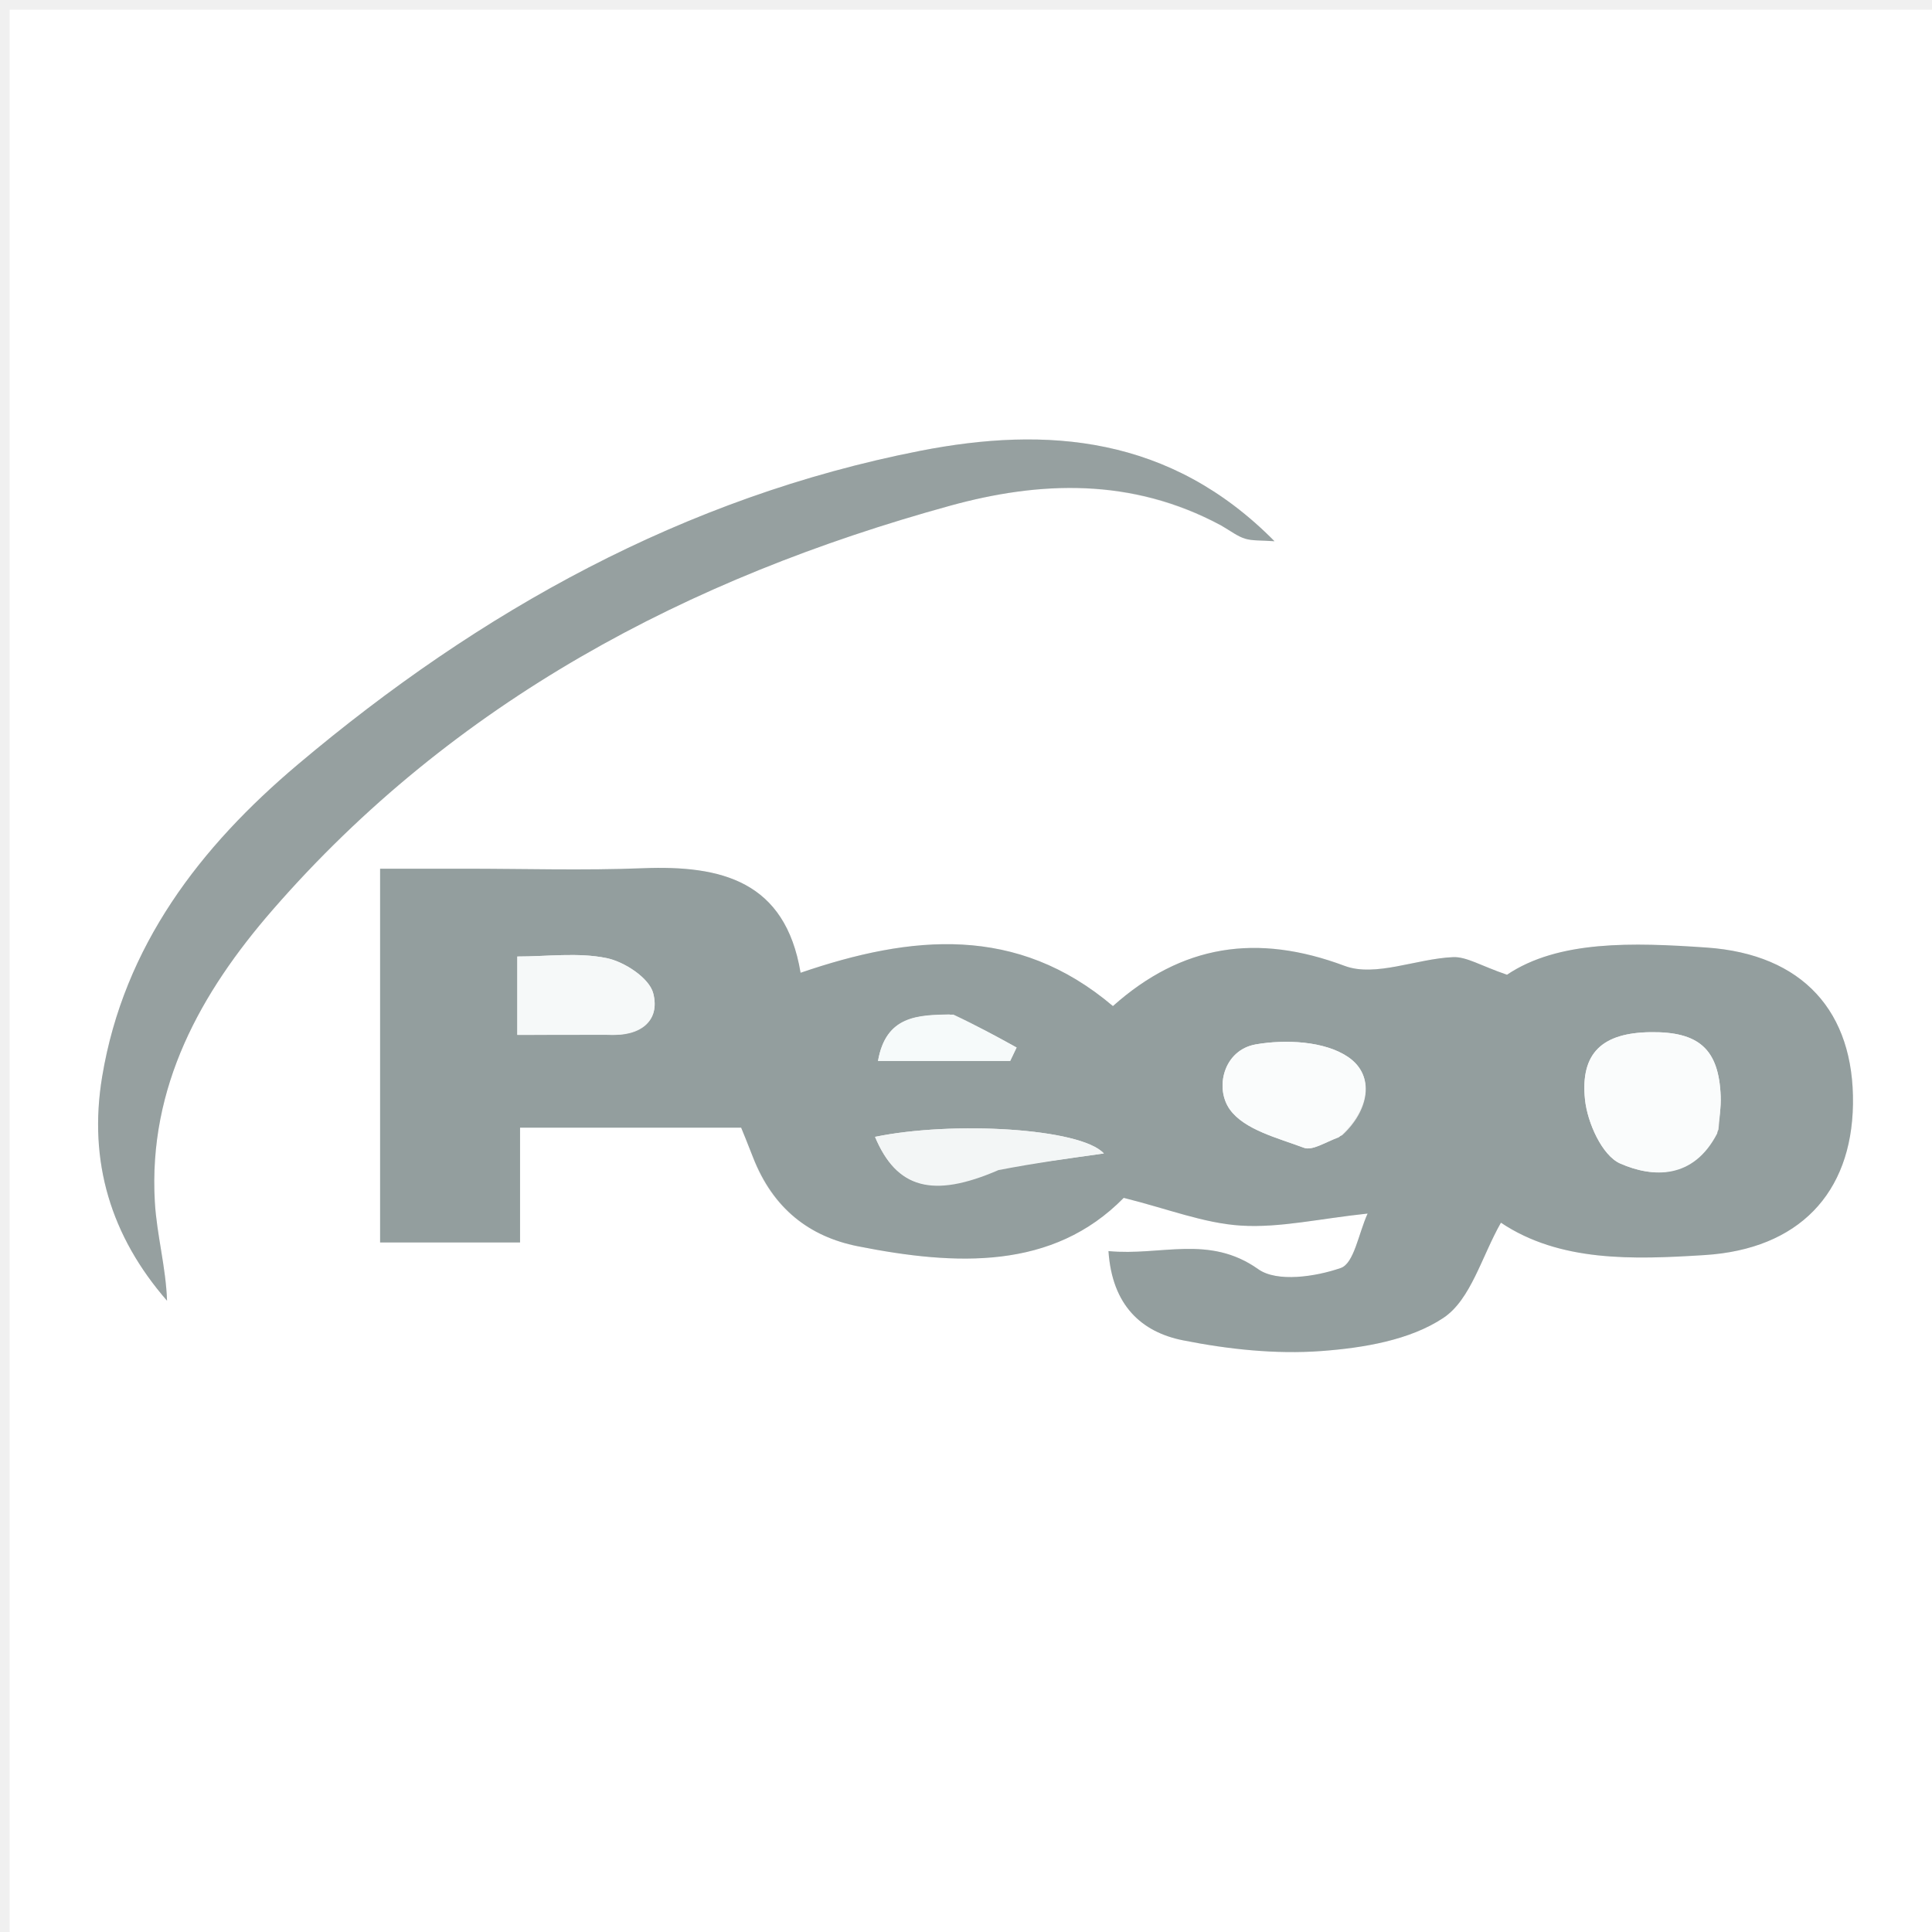
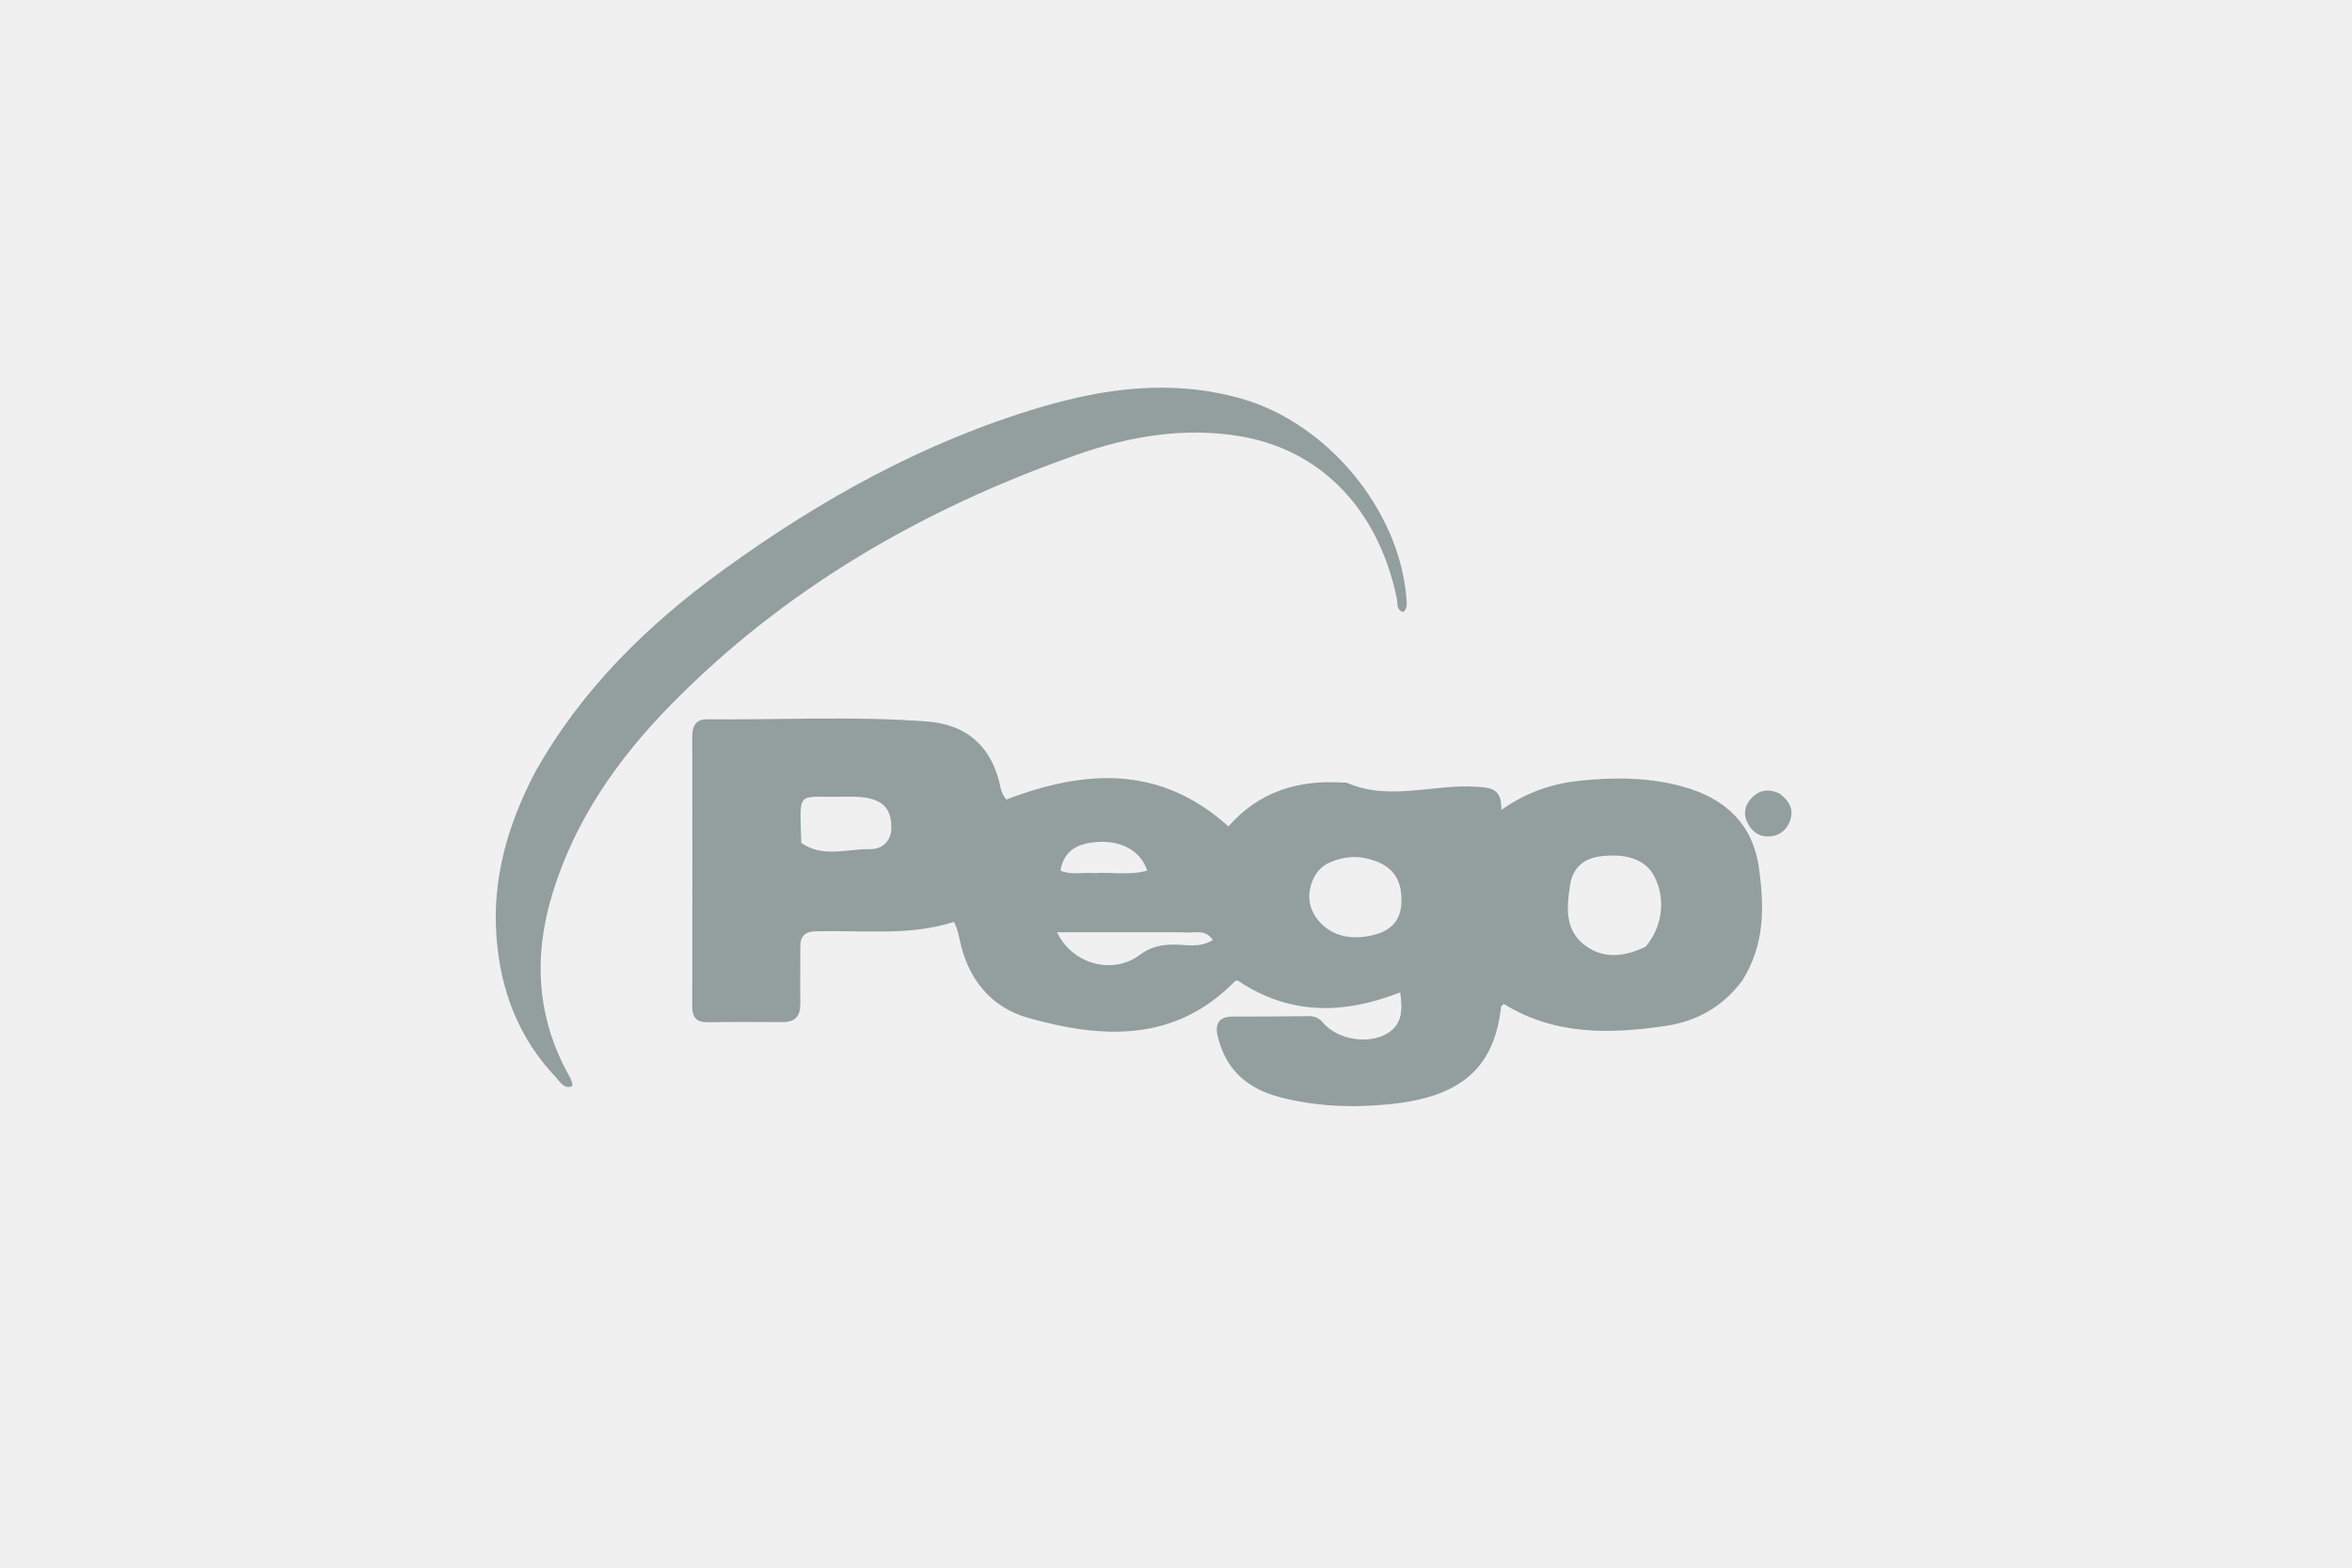
- <svg xmlns="http://www.w3.org/2000/svg" version="1.1" id="Layer_1" x="0px" y="0px" width="100%" viewBox="0 0 200 200" enable-background="new 0 0 200 200" xml:space="preserve">
-   <path fill="#FFFFFF" opacity="1" stroke="none" d=" M135,201   C90,201 45.5,201 1,201   C1,134.333 1,67.667 1,1   C67.667,1 134.333,1 201,1   C201,67.667 201,134.333 201,201   C179.167,201 157.333,201 135,201  M78.081,120.202   C80.035,125.103 83.773,128.013 88.791,129.011   C99.001,131.041 108.996,131.477 116.327,124.003   C120.866,125.134 124.625,126.633 128.462,126.873   C132.468,127.124 136.549,126.162 141.575,125.627   C140.64,127.675 140.176,130.782 138.798,131.261   C136.174,132.174 132.194,132.761 130.262,131.391   C125.159,127.77 120.188,130.035 114.749,129.513   C115.123,135.151 118.186,137.896 122.455,138.748   C127.138,139.682 132.056,140.208 136.794,139.859   C141.125,139.54 145.968,138.736 149.431,136.42   C152.257,134.531 153.378,130.093 155.375,126.573   C161.465,130.643 168.999,130.399 176.487,129.923   C186.175,129.308 191.678,123.558 191.819,114.319   C191.966,104.705 186.6,98.777 176.663,98.09   C169.021,97.562 161.325,97.324 156.003,100.905   C153.27,99.971 151.823,99.024 150.419,99.083   C146.639,99.241 142.374,101.176 139.205,99.99   C130.1,96.583 122.344,97.791 115.209,104.148   C105.268,95.716 94.392,96.759 82.877,100.7   C81.294,91.183 74.653,89.56 66.558,89.878   C60.402,90.12 54.23,89.928 48.065,89.928   C45.154,89.929 42.242,89.928 39.348,89.928   C39.348,103.387 39.348,115.969 39.348,128.617   C44.222,128.617 48.764,128.617 53.836,128.617   C53.836,124.653 53.836,121.07 53.836,116.734   C61.604,116.734 68.853,116.734 76.723,116.734   C76.86,117.065 77.353,118.26 78.081,120.202  M126.705,54.581   C127.431,54.988 128.116,55.529 128.894,55.765   C129.662,55.998 130.523,55.924 131.938,56.029   C121.147,45.102 108.381,44.098 95.236,46.674   C70.829,51.458 49.683,63.239 30.844,79.128   C20.752,87.64 12.827,97.893 10.575,111.454   C9.116,120.242 11.483,127.985 17.292,134.653   C17.172,131.159 16.225,127.815 16.029,124.428   C15.338,112.485 20.78,102.746 28.229,94.183   C46.986,72.619 71.203,59.827 98.354,52.352   C107.567,49.816 117.122,49.392 126.705,54.581  z" />
-   <path fill="#939E9E" opacity="1" stroke="none" d=" M77.963,119.828   C77.353,118.26 76.86,117.065 76.723,116.734   C68.853,116.734 61.604,116.734 53.836,116.734   C53.836,121.07 53.836,124.653 53.836,128.617   C48.764,128.617 44.222,128.617 39.348,128.617   C39.348,115.969 39.348,103.387 39.348,89.928   C42.242,89.928 45.154,89.929 48.065,89.928   C54.23,89.928 60.402,90.12 66.558,89.878   C74.653,89.56 81.294,91.183 82.877,100.7   C94.392,96.759 105.268,95.716 115.209,104.148   C122.344,97.791 130.1,96.583 139.205,99.99   C142.374,101.176 146.639,99.241 150.419,99.083   C151.823,99.024 153.27,99.971 156.003,100.905   C161.325,97.324 169.021,97.562 176.663,98.09   C186.6,98.777 191.966,104.705 191.819,114.319   C191.678,123.558 186.175,129.308 176.487,129.923   C168.999,130.399 161.465,130.643 155.375,126.573   C153.378,130.093 152.257,134.531 149.431,136.42   C145.968,138.736 141.125,139.54 136.794,139.859   C132.056,140.208 127.138,139.682 122.455,138.748   C118.186,137.896 115.123,135.151 114.749,129.513   C120.188,130.035 125.159,127.77 130.262,131.391   C132.194,132.761 136.174,132.174 138.798,131.261   C140.176,130.782 140.64,127.675 141.575,125.627   C136.549,126.162 132.468,127.124 128.462,126.873   C124.625,126.633 120.866,125.134 116.327,124.003   C108.996,131.477 99.001,131.041 88.791,129.011   C83.773,128.013 80.035,125.103 77.963,119.828  M177.903,116.933   C177.983,115.778 178.169,114.619 178.124,113.469   C177.935,108.62 175.881,106.78 170.85,106.851   C165.94,106.92 163.576,108.94 164.079,113.824   C164.326,116.214 165.847,119.622 167.723,120.446   C171.119,121.936 175.296,122.112 177.903,116.933  M138.935,117.523   C141.721,114.968 142.407,111.351 139.538,109.409   C137.122,107.772 133.093,107.581 130.014,108.112   C126.661,108.69 125.718,112.636 127.32,114.86   C128.829,116.955 132.256,117.794 134.979,118.816   C135.841,119.139 137.15,118.27 138.935,117.523  M63.133,107.119   C66.231,107.313 68.381,105.734 67.618,102.813   C67.206,101.238 64.637,99.557 62.786,99.18   C59.824,98.577 56.65,99.019 53.552,99.019   C53.552,102.094 53.552,104.346 53.552,107.13   C56.653,107.13 59.443,107.13 63.133,107.119  M103.695,120.882   C107.126,120.403 110.557,119.924 114.271,119.406   C111.898,116.781 98.615,116.027 90.583,117.687   C92.823,123.006 96.509,124.098 103.695,120.882  M98.29,105.01   C95.009,105.076 91.718,105.126 90.891,109.83   C95.662,109.83 100.116,109.83 104.571,109.83   C104.794,109.367 105.016,108.904 105.238,108.44   C103.195,107.311 101.153,106.182 98.29,105.01  z" />
-   <path fill="#96A0A0" opacity="1" stroke="none" d=" M126.395,54.384   C117.122,49.392 107.567,49.816 98.354,52.352   C71.203,59.827 46.986,72.619 28.229,94.183   C20.78,102.746 15.338,112.485 16.029,124.428   C16.225,127.815 17.172,131.159 17.292,134.653   C11.483,127.985 9.116,120.242 10.575,111.454   C12.827,97.893 20.752,87.64 30.844,79.128   C49.683,63.239 70.829,51.458 95.236,46.674   C108.381,44.098 121.147,45.102 131.938,56.029   C130.523,55.924 129.662,55.998 128.894,55.765   C128.116,55.529 127.431,54.988 126.395,54.384  z" />
-   <path fill="#FAFCFC" opacity="1" stroke="none" d=" M177.766,117.331   C175.296,122.112 171.119,121.936 167.723,120.446   C165.847,119.622 164.326,116.214 164.079,113.824   C163.576,108.94 165.94,106.92 170.85,106.851   C175.881,106.78 177.935,108.62 178.124,113.469   C178.169,114.619 177.983,115.778 177.766,117.331  z" />
-   <path fill="#FAFCFC" opacity="1" stroke="none" d=" M138.595,117.735   C137.15,118.27 135.841,119.139 134.979,118.816   C132.256,117.794 128.829,116.955 127.32,114.86   C125.718,112.636 126.661,108.69 130.014,108.112   C133.093,107.581 137.122,107.772 139.538,109.409   C142.407,111.351 141.721,114.968 138.595,117.735  z" />
-   <path fill="#F6F9F9" opacity="1" stroke="none" d=" M62.683,107.124   C59.443,107.13 56.653,107.13 53.552,107.13   C53.552,104.346 53.552,102.094 53.552,99.019   C56.65,99.019 59.824,98.577 62.786,99.18   C64.637,99.557 67.206,101.238 67.618,102.813   C68.381,105.734 66.231,107.313 62.683,107.124  z" />
-   <path fill="#F3F6F6" opacity="1" stroke="none" d=" M103.361,121.128   C96.509,124.098 92.823,123.006 90.583,117.687   C98.615,116.027 111.898,116.781 114.271,119.406   C110.557,119.924 107.126,120.403 103.361,121.128  z" />
-   <path fill="#F6FAFA" opacity="1" stroke="none" d=" M98.7,105.031   C101.153,106.182 103.195,107.311 105.238,108.44   C105.016,108.904 104.794,109.367 104.571,109.83   C100.116,109.83 95.662,109.83 90.891,109.83   C91.718,105.126 95.009,105.076 98.7,105.031  z" />
+ <svg xmlns="http://www.w3.org/2000/svg" version="1.1" id="Layer_1" x="0px" y="0px" width="100%" viewBox="0 0 624 416" enable-background="new 0 0 624 416" xml:space="preserve">
+   <path fill="#939E9E" opacity="1" stroke="none" d=" M462.28,260.13   C457.037,267.248 450.057,271.023 441.901,272.233   C427.066,274.434 412.361,274.719 398.953,266.386   C398.629,266.747 398.269,266.959 398.241,267.208   C396.363,284.089 386.8,291.205 368.624,293.015   C358.839,293.989 348.986,293.637 339.365,291.093   C330.976,288.874 325.26,283.903 323.12,275.224   C322.234,271.63 323.299,269.758 327.186,269.761   C333.849,269.766 340.513,269.719 347.175,269.64   C348.79,269.621 349.942,270.117 351.038,271.407   C354.903,275.96 363.186,277.262 368.154,274.172   C372.288,271.6 372.037,267.638 371.482,263.324   C356.55,269.203 342.201,269.471 328.424,260.226   C328.283,260.248 327.844,260.178 327.665,260.361   C311.721,276.666 292.477,275.645 272.845,270.121   C262.839,267.306 256.809,259.772 254.635,249.439   C254.429,248.463 254.179,247.494 253.904,246.535   C253.769,246.068 253.527,245.632 253.1,244.636   C241.054,248.506 228.564,246.743 216.188,247.141   C213.457,247.228 212.312,248.547 212.33,251.202   C212.362,256.2 212.248,261.198 212.327,266.195   C212.377,269.439 211.164,271.242 207.703,271.221   C201.039,271.181 194.375,271.159 187.713,271.254   C184.668,271.297 183.65,269.883 183.656,266.991   C183.703,243.168 183.691,219.346 183.659,195.524   C183.655,192.794 184.522,190.846 187.543,190.873   C207.02,191.052 226.52,189.977 245.968,191.454   C256.723,192.27 263.309,198.343 265.457,209.032   C265.587,209.677 265.849,210.307 266.128,210.906   C266.331,211.341 266.666,211.713 266.977,212.165   C287.761,204.228 307.743,202.922 325.926,219.303   C333.961,210.078 344.412,206.872 356.349,207.67   C356.681,207.693 357.058,207.594 357.341,207.718   C368.748,212.717 380.472,207.919 392.022,208.788   C395.569,209.055 398.458,209.247 398.31,214.93   C405.116,210.12 411.992,207.913 419.283,207.156   C428.446,206.205 437.587,206.259 446.546,208.759   C457.618,211.848 465.019,218.526 466.657,230.341   C468.07,240.525 468.257,250.617 462.28,260.13  M436.591,251.207   C441.046,246 441.989,238.66 438.972,232.674   C436.721,228.21 431.818,226.372 424.649,227.226   C420.089,227.769 417.237,230.409 416.564,234.75   C415.697,240.35 415.042,246.39 420.042,250.493   C424.823,254.415 430.443,254.193 436.591,251.207  M351.922,229.274   C350.184,230.362 348.968,231.79 348.188,233.766   C346.61,237.768 347.328,241.504 349.976,244.495   C353.587,248.574 358.527,249.356 363.707,248.271   C368.354,247.297 371.569,244.892 371.797,239.619   C372.047,233.837 369.873,230.218 364.711,228.4   C360.617,226.958 356.557,227.01 351.922,229.274  M212.579,223.666   C218.291,227.703 224.674,225.212 230.74,225.343   C233.958,225.413 236.441,223.329 236.481,219.692   C236.52,216.136 235.405,213.246 231.462,212.084   C228.834,211.309 226.211,211.375 223.574,211.42   C210.985,211.638 212.267,209.396 212.579,223.666  M313.472,247.384   C302.667,247.384 291.861,247.384 280.429,247.384   C284.625,256.107 295.399,258.649 302.368,253.408   C305.113,251.344 307.807,250.719 311.063,250.654   C314.502,250.584 318.175,251.676 321.771,249.447   C319.677,246.253 316.757,247.814 313.472,247.384  M290.593,231.686   C295.146,231.39 299.79,232.341 304.348,231.018   C302.682,225.854 297.626,223.022 291.236,223.416   C285.297,223.783 282.156,226.159 281.341,231.01   C284.015,232.252 286.878,231.441 290.593,231.686  z" />
+   <path fill="#939E9E" opacity="1" stroke="none" d=" M141.915,205.011   C154.408,182.734 171.986,165.642 192.141,151.053   C217.789,132.489 245.222,117.25 275.727,108.161   C293.323,102.918 311.103,100.616 329.287,105.767   C352.106,112.231 371.355,135.309 373.143,158.874   C373.239,160.145 373.416,161.454 372.318,162.439   C370.372,161.782 370.87,160.219 370.628,159.032   C365.857,135.593 350.852,119.468 329.081,115.772   C314.373,113.275 299.783,115.725 285.831,120.62   C245.068,134.922 208.358,156.035 177.92,187.077   C163.911,201.363 152.575,217.552 146.614,236.968   C141.451,253.787 142.319,270.109 151.108,285.674   C151.427,286.24 151.623,286.878 151.845,287.494   C151.896,287.633 151.813,287.821 151.755,288.27   C149.535,289.018 148.601,287.039 147.514,285.897   C137.554,275.442 132.749,262.735 131.71,248.524   C130.584,233.119 134.691,218.873 141.915,205.011  z" />
+   <path fill="#939E9E" opacity="1" stroke="none" d=" M472.131,210.564   C474.937,212.711 476.027,215.111 474.764,218.142   C473.711,220.671 471.611,222.002 468.952,221.969   C466.467,221.938 464.651,220.48 463.568,218.232   C462.538,216.093 462.824,214.061 464.312,212.237   C466.321,209.775 468.809,209.067 472.131,210.564  z" />
</svg>
